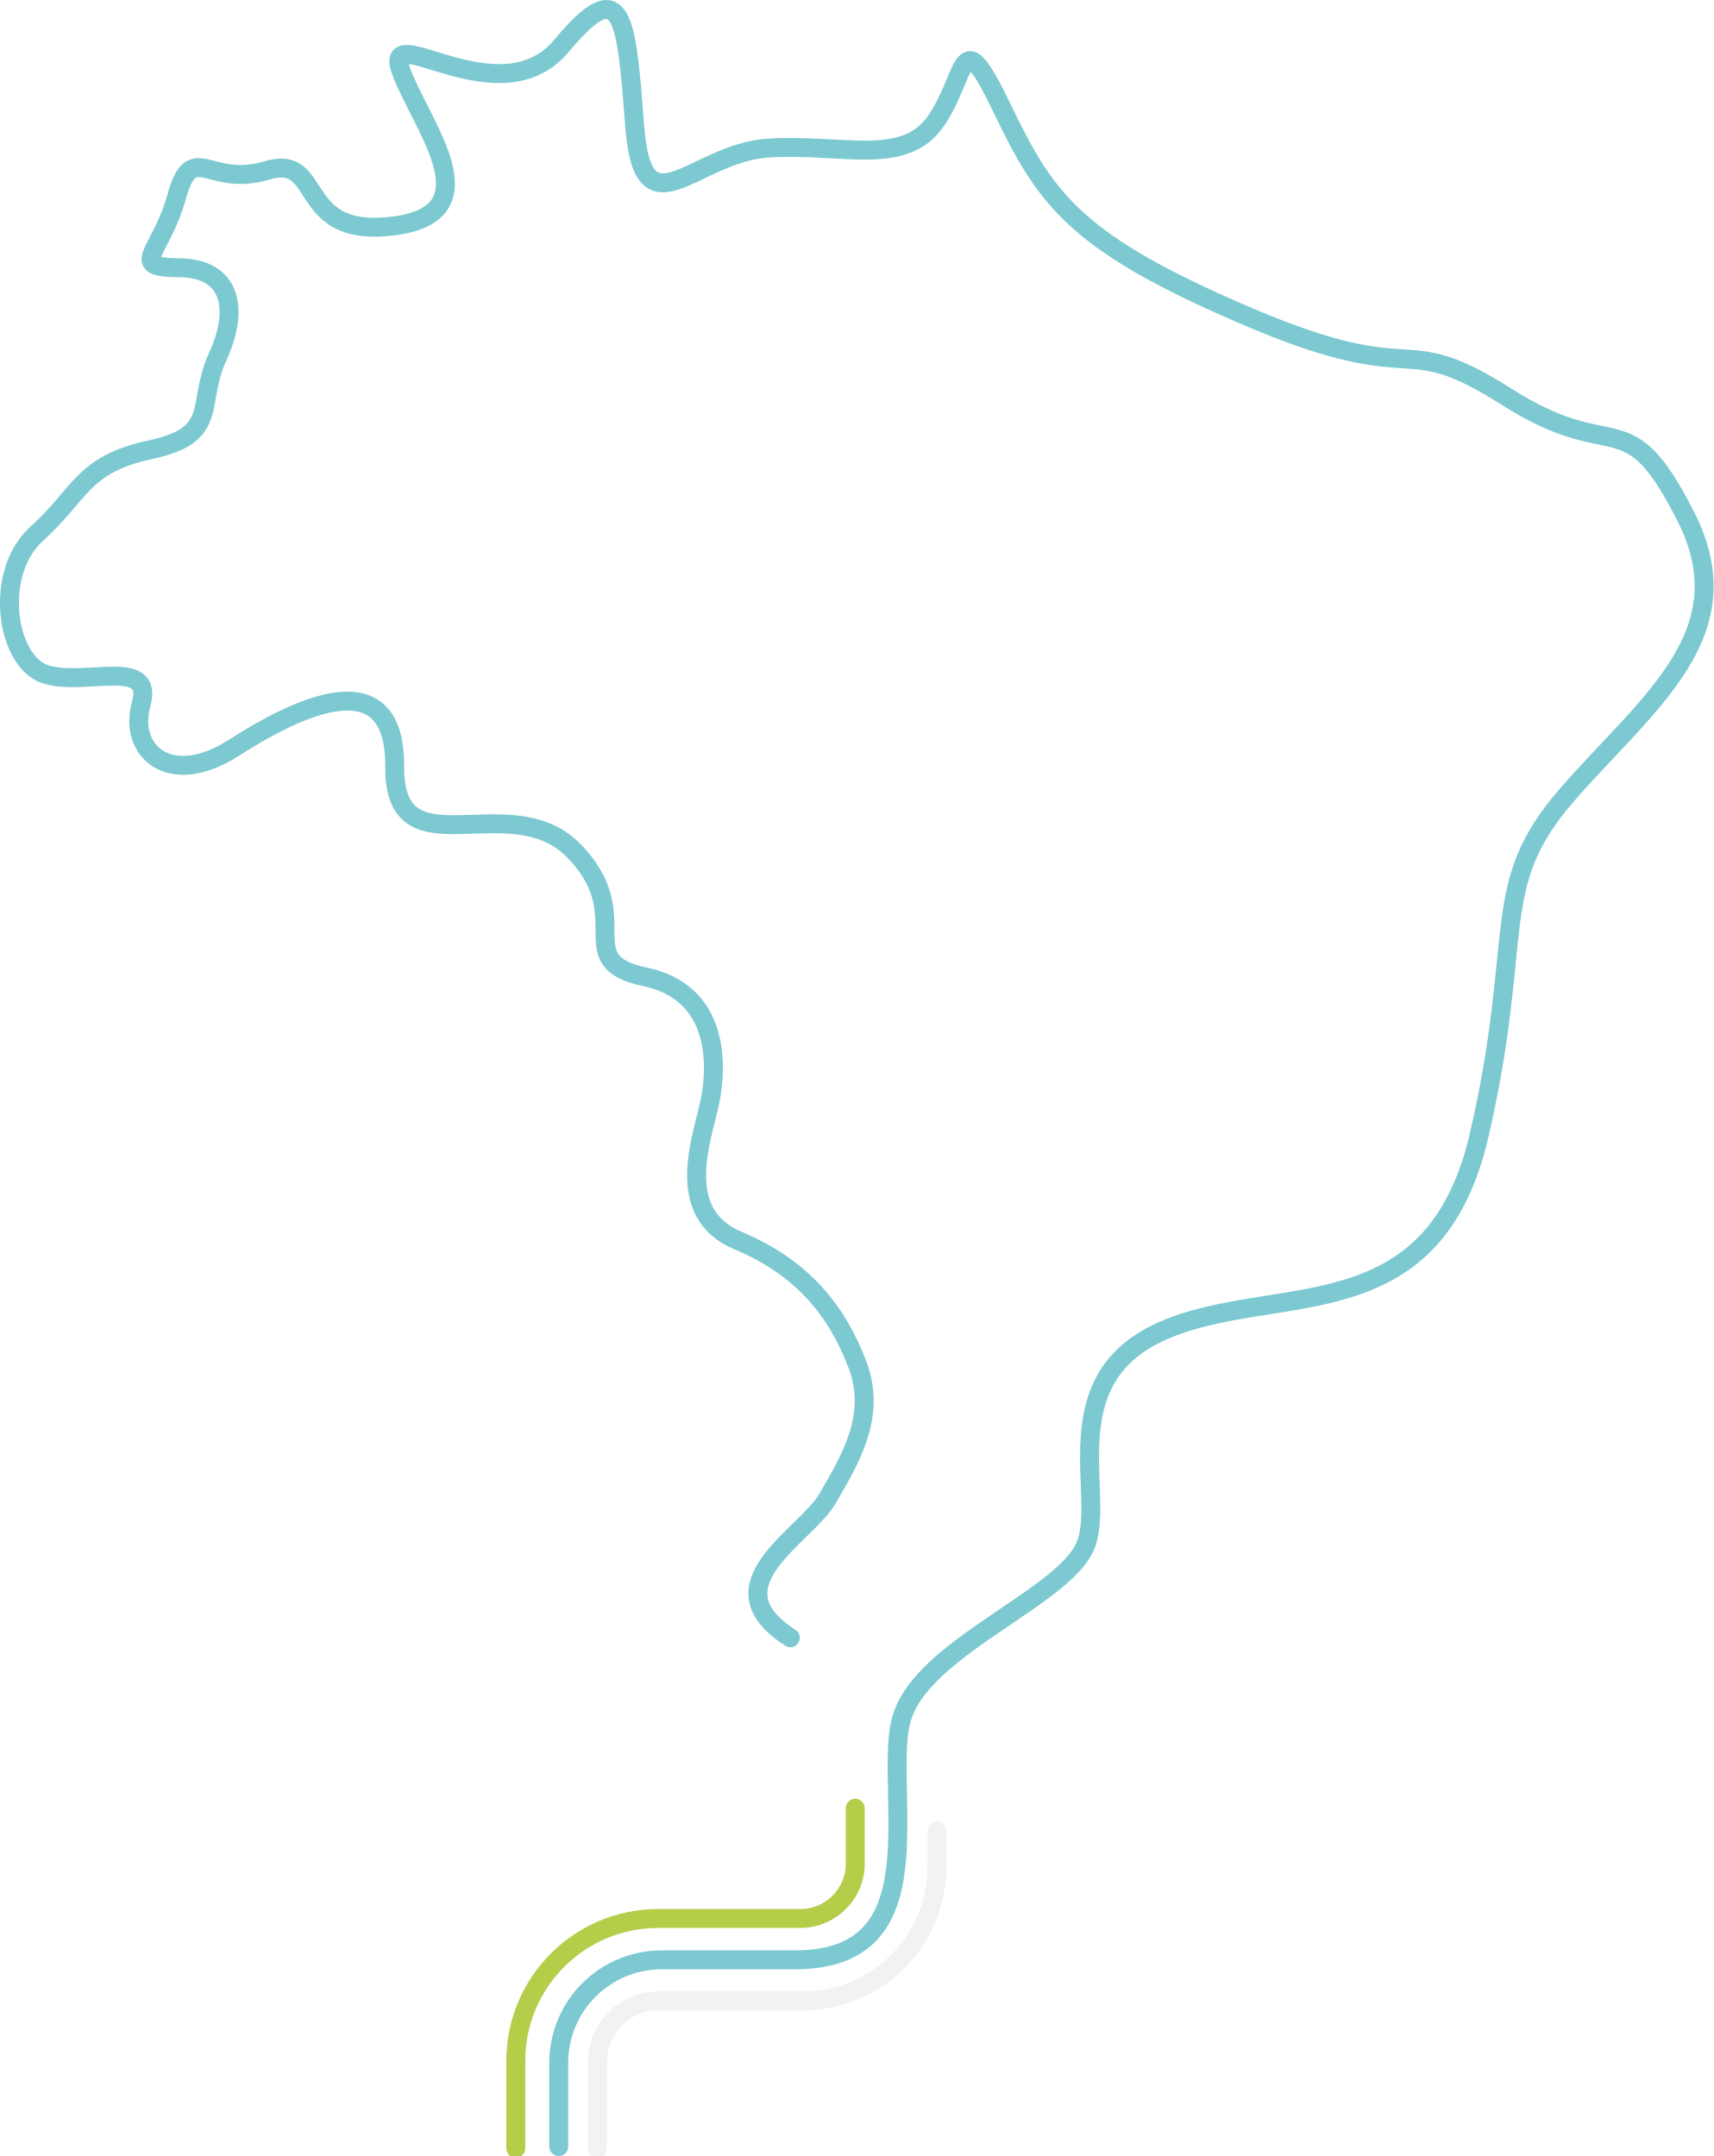
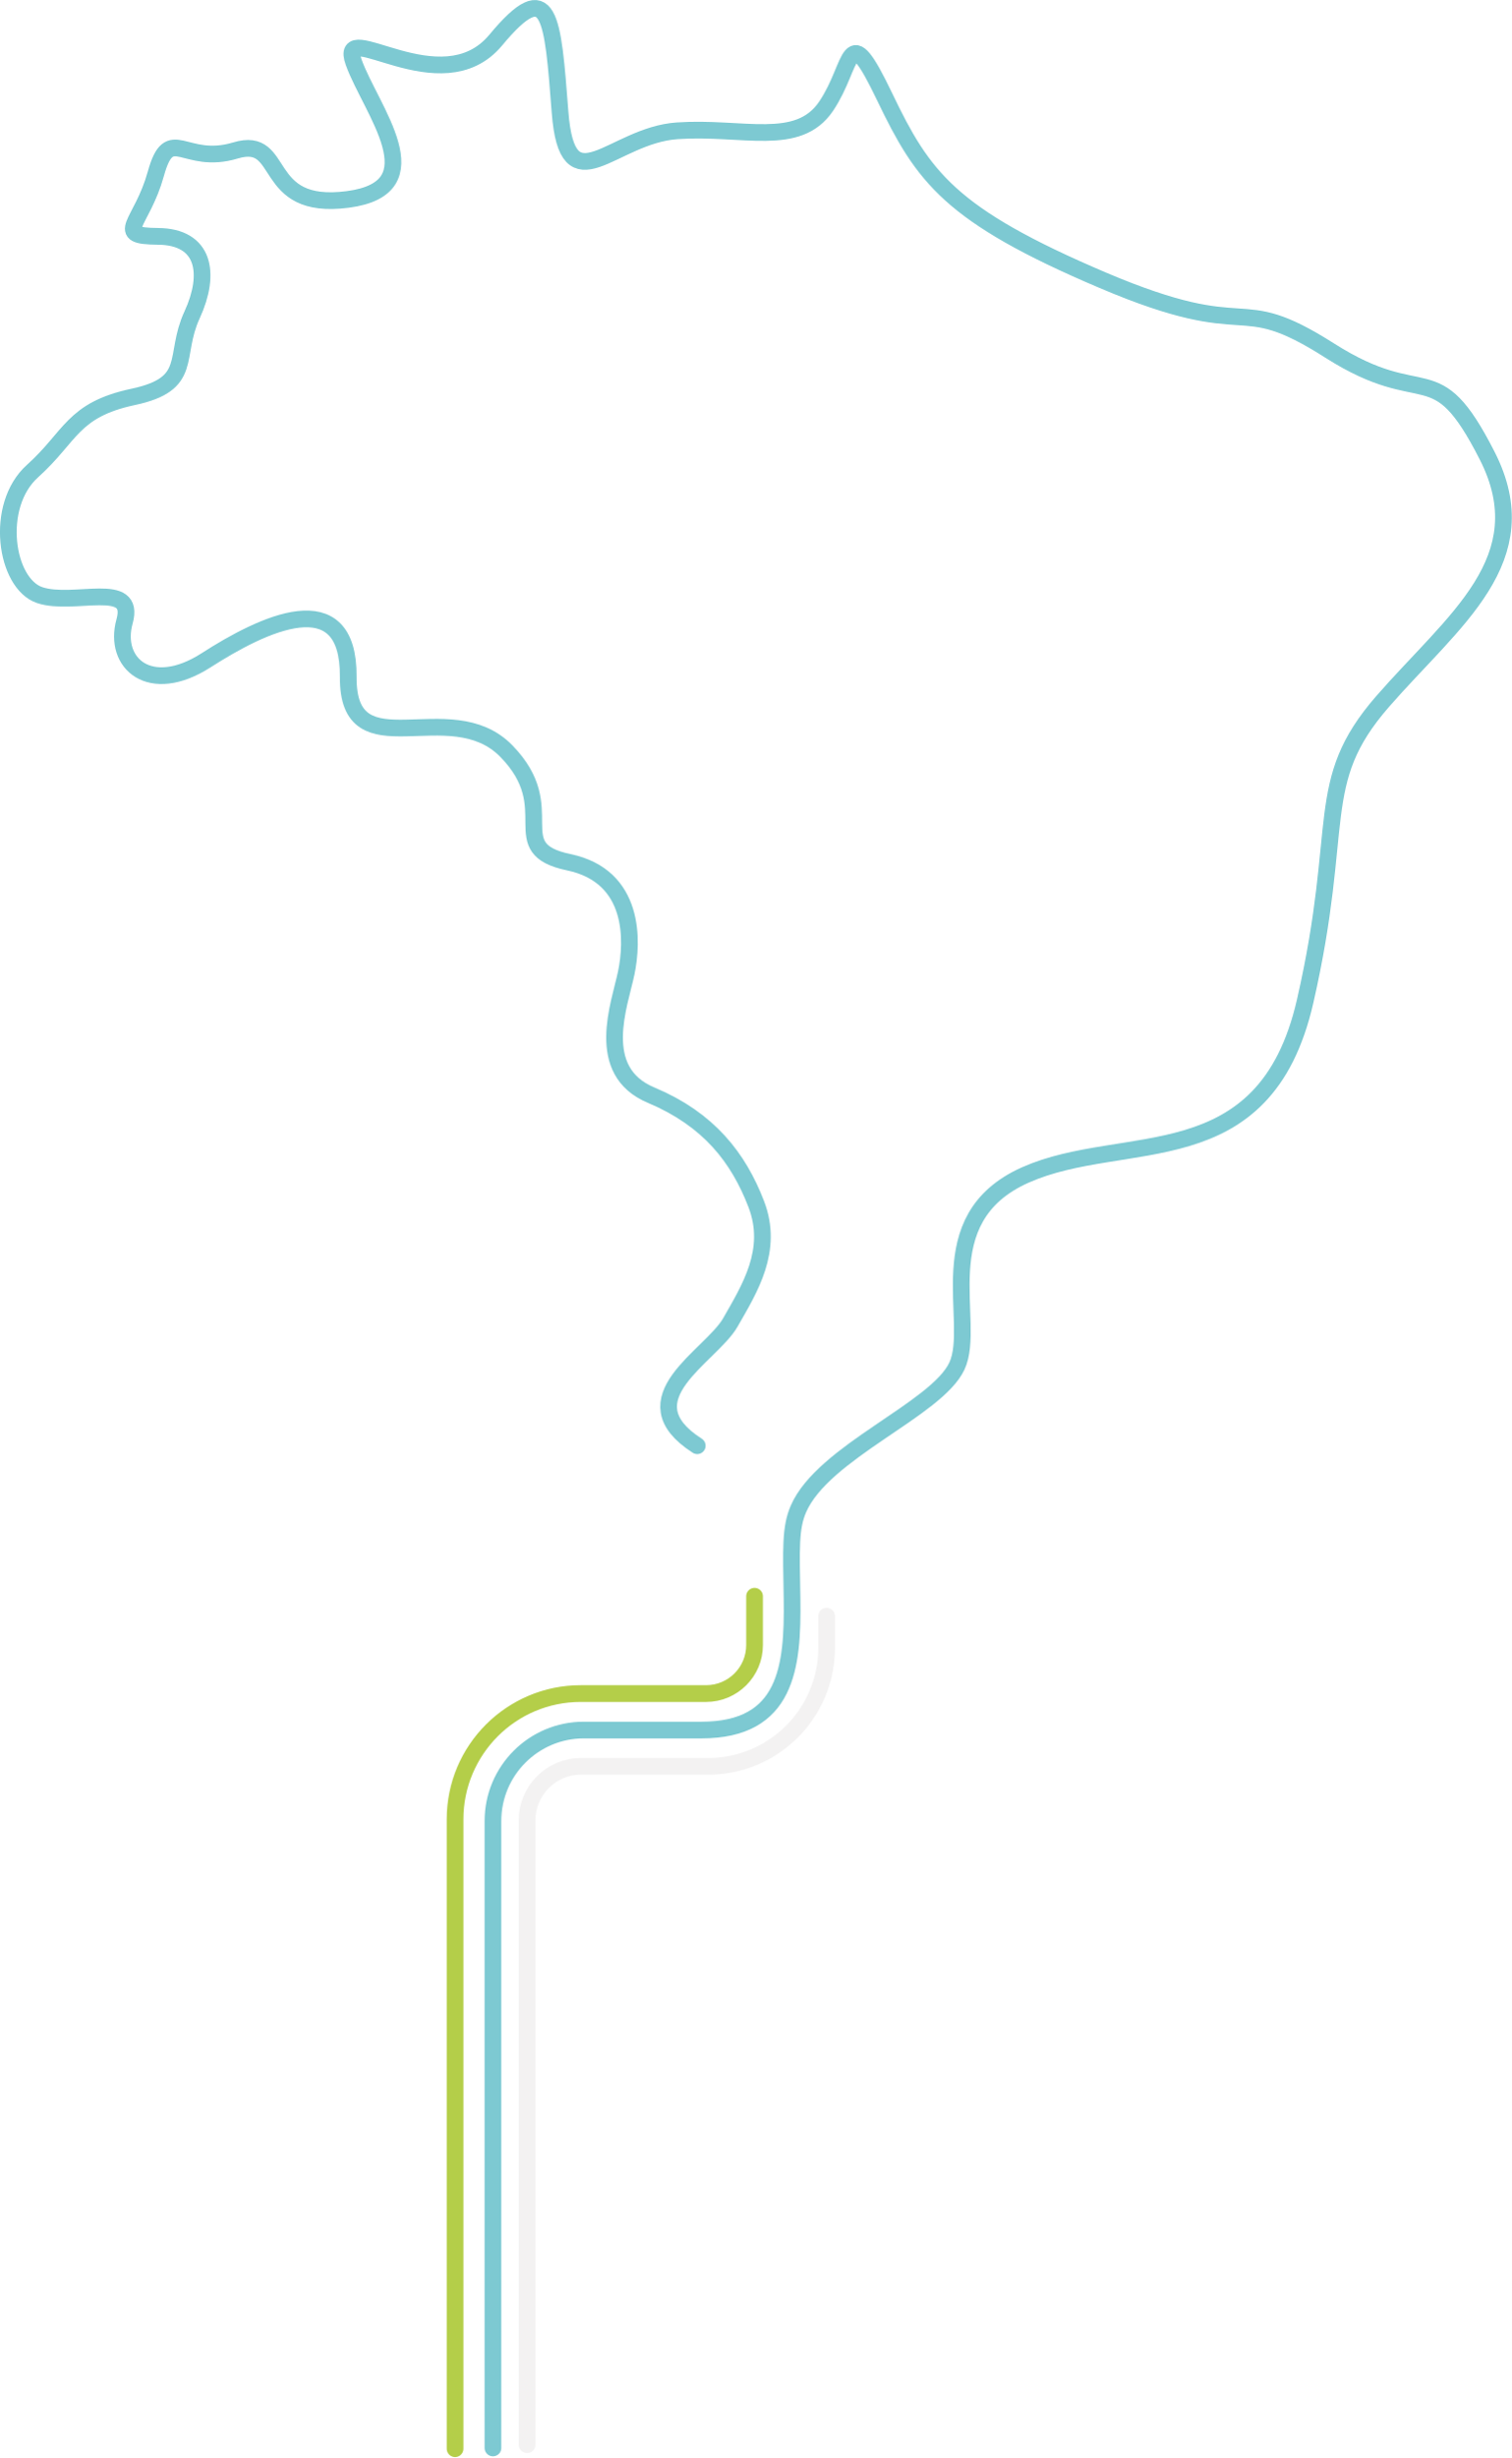
- <svg xmlns="http://www.w3.org/2000/svg" id="Camada_2" data-name="Camada 2" viewBox="0 0 723.77 910.84" version="1.1">
+ <svg xmlns="http://www.w3.org/2000/svg" id="Camada_2" data-name="Camada 2" viewBox="0 0 723.77 1175.86" version="1.1" width="723.77" height="1175.86">
  <defs id="defs1520">
    <style id="style1518">
      .cls-1 {
        fill: none;
        stroke: #7dc9d2;
        stroke-linecap: round;
        stroke-miterlimit: 10;
        stroke-width: 8px;
      }
    </style>
  </defs>
-   <path class="cls-1" d="m 235.99,906.84 v -35.36 c 0,-24.03 19.48,-43.51 43.51,-43.51 h 56.27 c 40.927,0 43.886,-30.201 43.422,-62.575 -0.412,-24.297 -0.9,-34.1 3.04,-43.21 11.81,-27.38 66.138,-47.554 75.888,-68.424 9.75,-20.87 -14.61,-70.42 32.78,-91.46 47.39,-21.05 114.55,1.59 133.95,-83.16 19.41,-84.74 3.24,-104.56 37.05,-143.4 33.81,-38.85 75.42,-67.93 50.05,-117.72 -25.37,-49.79 -29.1,-20.78 -75.41,-50.28 C 590.23,138.25 601.37,165.33 528,134.14 454.64,102.94 441.97,84.74 423.56,46.4 405.15,8.06 409.07,30.64 395.55,50.77 382.03,70.89 355.57,60.42 324.22,62.59 292.87,64.76 271.69,99.5 268.12,53.74 264.55,7.98 263.44,-12.23 237.31,19.2 211.17,50.64 161.17,7.17 169.33,29.84 c 8.16,22.67 39.46,60.04 -2.87,65.6 C 124.13,101 137.42,64.54 112.75,72 88.08,79.46 81.39,58.69 74.61,83.13 c -6.78,24.44 -21.05,29.79 1.08,29.98 22.13,0.19 25.47,17.57 16.25,37.6 -9.22,20.02 1.17,32.95 -28.14,39.21 -29.32,6.26 -29.67,18.87 -48.21,35.5 -18.54,16.63 -12.96,53.87 3.41,59.37 16.37,5.5 46.22,-7.43 40.63,12.58 -5.6,20.01 12.17,35.84 39.04,18.61 26.87,-17.23 68.42,-37.63 68.04,7.97 -0.37,45.61 48.57,7.73 75.68,35.49 27.11,27.76 -2.06,46.5 29.89,53.2 31.95,6.7 30.66,37.85 27.54,52.93 -3.12,15.08 -15.78,46.95 11.9,58.54 27.69,11.59 41.85,30.06 50.33,52.14 8.48,22.08 -3.12,40.39 -12.38,56.61 -9.25,16.21 -50.71,36.65 -15.87,59.03" id="path1524" />
+   <path class="cls-1" d="M 235.99,1171.523 V 871.48 c 0,-24.03 19.48,-43.51 43.51,-43.51 h 56.27 c 40.927,0 43.886,-30.201 43.422,-62.575 -0.412,-24.297 -0.9,-34.1 3.04,-43.21 11.81,-27.38 66.138,-47.554 75.888,-68.424 9.75,-20.87 -14.61,-70.42 32.78,-91.46 47.39,-21.05 114.55,1.59 133.95,-83.16 19.41,-84.74 3.24,-104.56 37.05,-143.4 33.81,-38.85 75.42,-67.93 50.05,-117.72 -25.37,-49.79 -29.1,-20.78 -75.41,-50.28 C 590.23,138.25 601.37,165.33 528,134.14 454.64,102.94 441.97,84.74 423.56,46.4 405.15,8.06 409.07,30.64 395.55,50.77 382.03,70.89 355.57,60.42 324.22,62.59 292.87,64.76 271.69,99.5 268.12,53.74 264.55,7.98 263.44,-12.23 237.31,19.2 211.17,50.64 161.17,7.17 169.33,29.84 c 8.16,22.67 39.46,60.04 -2.87,65.6 C 124.13,101 137.42,64.54 112.75,72 88.08,79.46 81.39,58.69 74.61,83.13 c -6.78,24.44 -21.05,29.79 1.08,29.98 22.13,0.19 25.47,17.57 16.25,37.6 -9.22,20.02 1.17,32.95 -28.14,39.21 -29.32,6.26 -29.67,18.87 -48.21,35.5 -18.54,16.63 -12.96,53.87 3.41,59.37 16.37,5.5 46.22,-7.43 40.63,12.58 -5.6,20.01 12.17,35.84 39.04,18.61 26.87,-17.23 68.42,-37.63 68.04,7.97 -0.37,45.61 48.57,7.73 75.68,35.49 27.11,27.76 -2.06,46.5 29.89,53.2 31.95,6.7 30.66,37.85 27.54,52.93 -3.12,15.08 -15.78,46.95 11.9,58.54 27.69,11.59 41.85,30.06 50.33,52.14 8.48,22.08 -3.12,40.39 -12.38,56.61 -9.25,16.21 -50.71,36.65 -15.87,59.03" id="path1524" />
  <g id="Camada_1-2" data-name="Camada 1" transform="translate(248.3457,769.463)">
-     <path class="cls-1" d="m 147.38,4 v 15.18 c 0,31.3 -25.37,56.67 -56.67,56.67 H 29.83 C 15.56,75.85 4,87.42 4,101.68 v 36.53" id="path806" style="fill:none;stroke:#f3f2f2;stroke-width:8px;stroke-linecap:round;stroke-miterlimit:10" />
+     <path class="cls-1" d="m 147.38,4 v 15.18 c 0,31.3 -25.37,56.67 -56.67,56.67 H 29.83 C 15.56,75.85 4,87.42 4,101.68 v 298.806" id="path806" style="fill:none;stroke:#f3f2f2;stroke-width:8px;stroke-linecap:round;stroke-miterlimit:10" />
  </g>
  <g id="Camada_1-2-3" data-name="Camada 1" transform="translate(213.8568,759.9055)">
-     <path class="cls-1" d="M 4,147.7 V 110.76 C 4,77.53 30.94,50.59 64.17,50.59 h 60.01 c 12.81,0 23.2,-10.39 23.2,-23.2 V 4" id="path679" style="fill:none;stroke:#b4ce49;stroke-width:8px;stroke-linecap:round;stroke-miterlimit:10" />
+     <path class="cls-1" d="M 4,411.982 V 110.76 C 4,77.53 30.94,50.59 64.17,50.59 h 60.01 c 12.81,0 23.2,-10.39 23.2,-23.2 V 4" id="path679" style="fill:none;stroke:#b4ce49;stroke-width:8px;stroke-linecap:round;stroke-miterlimit:10" />
  </g>
</svg>
